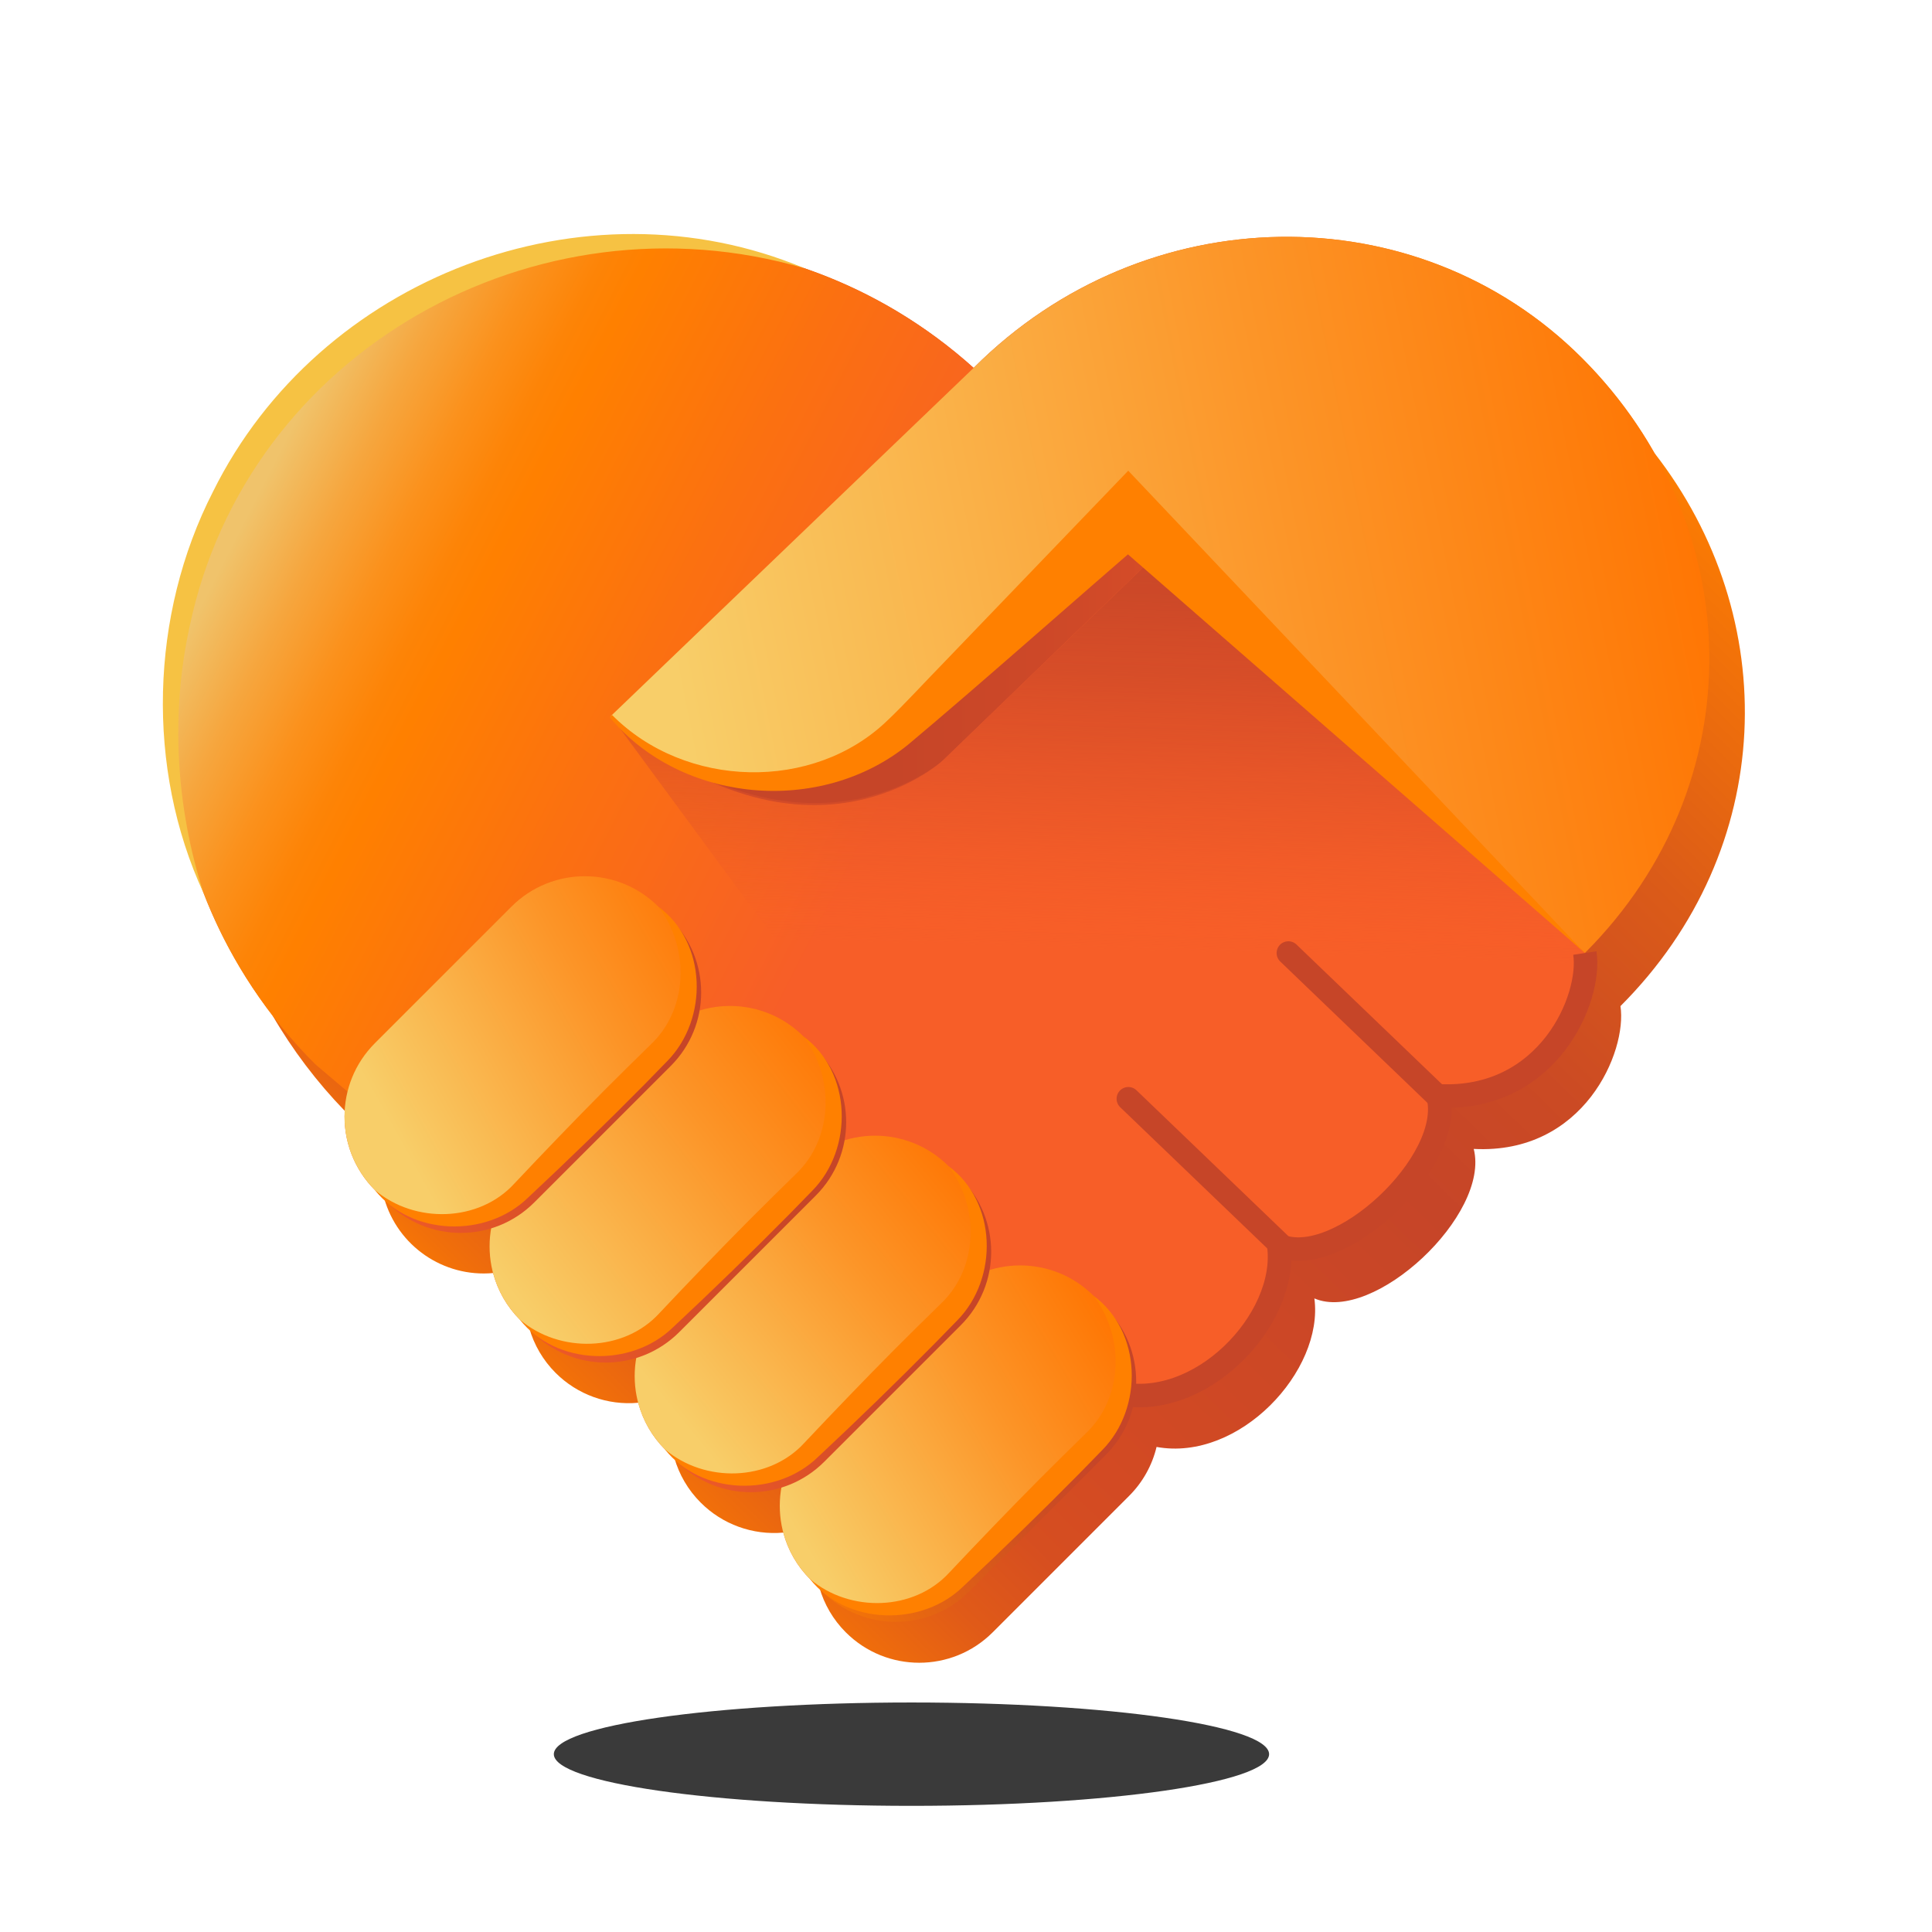
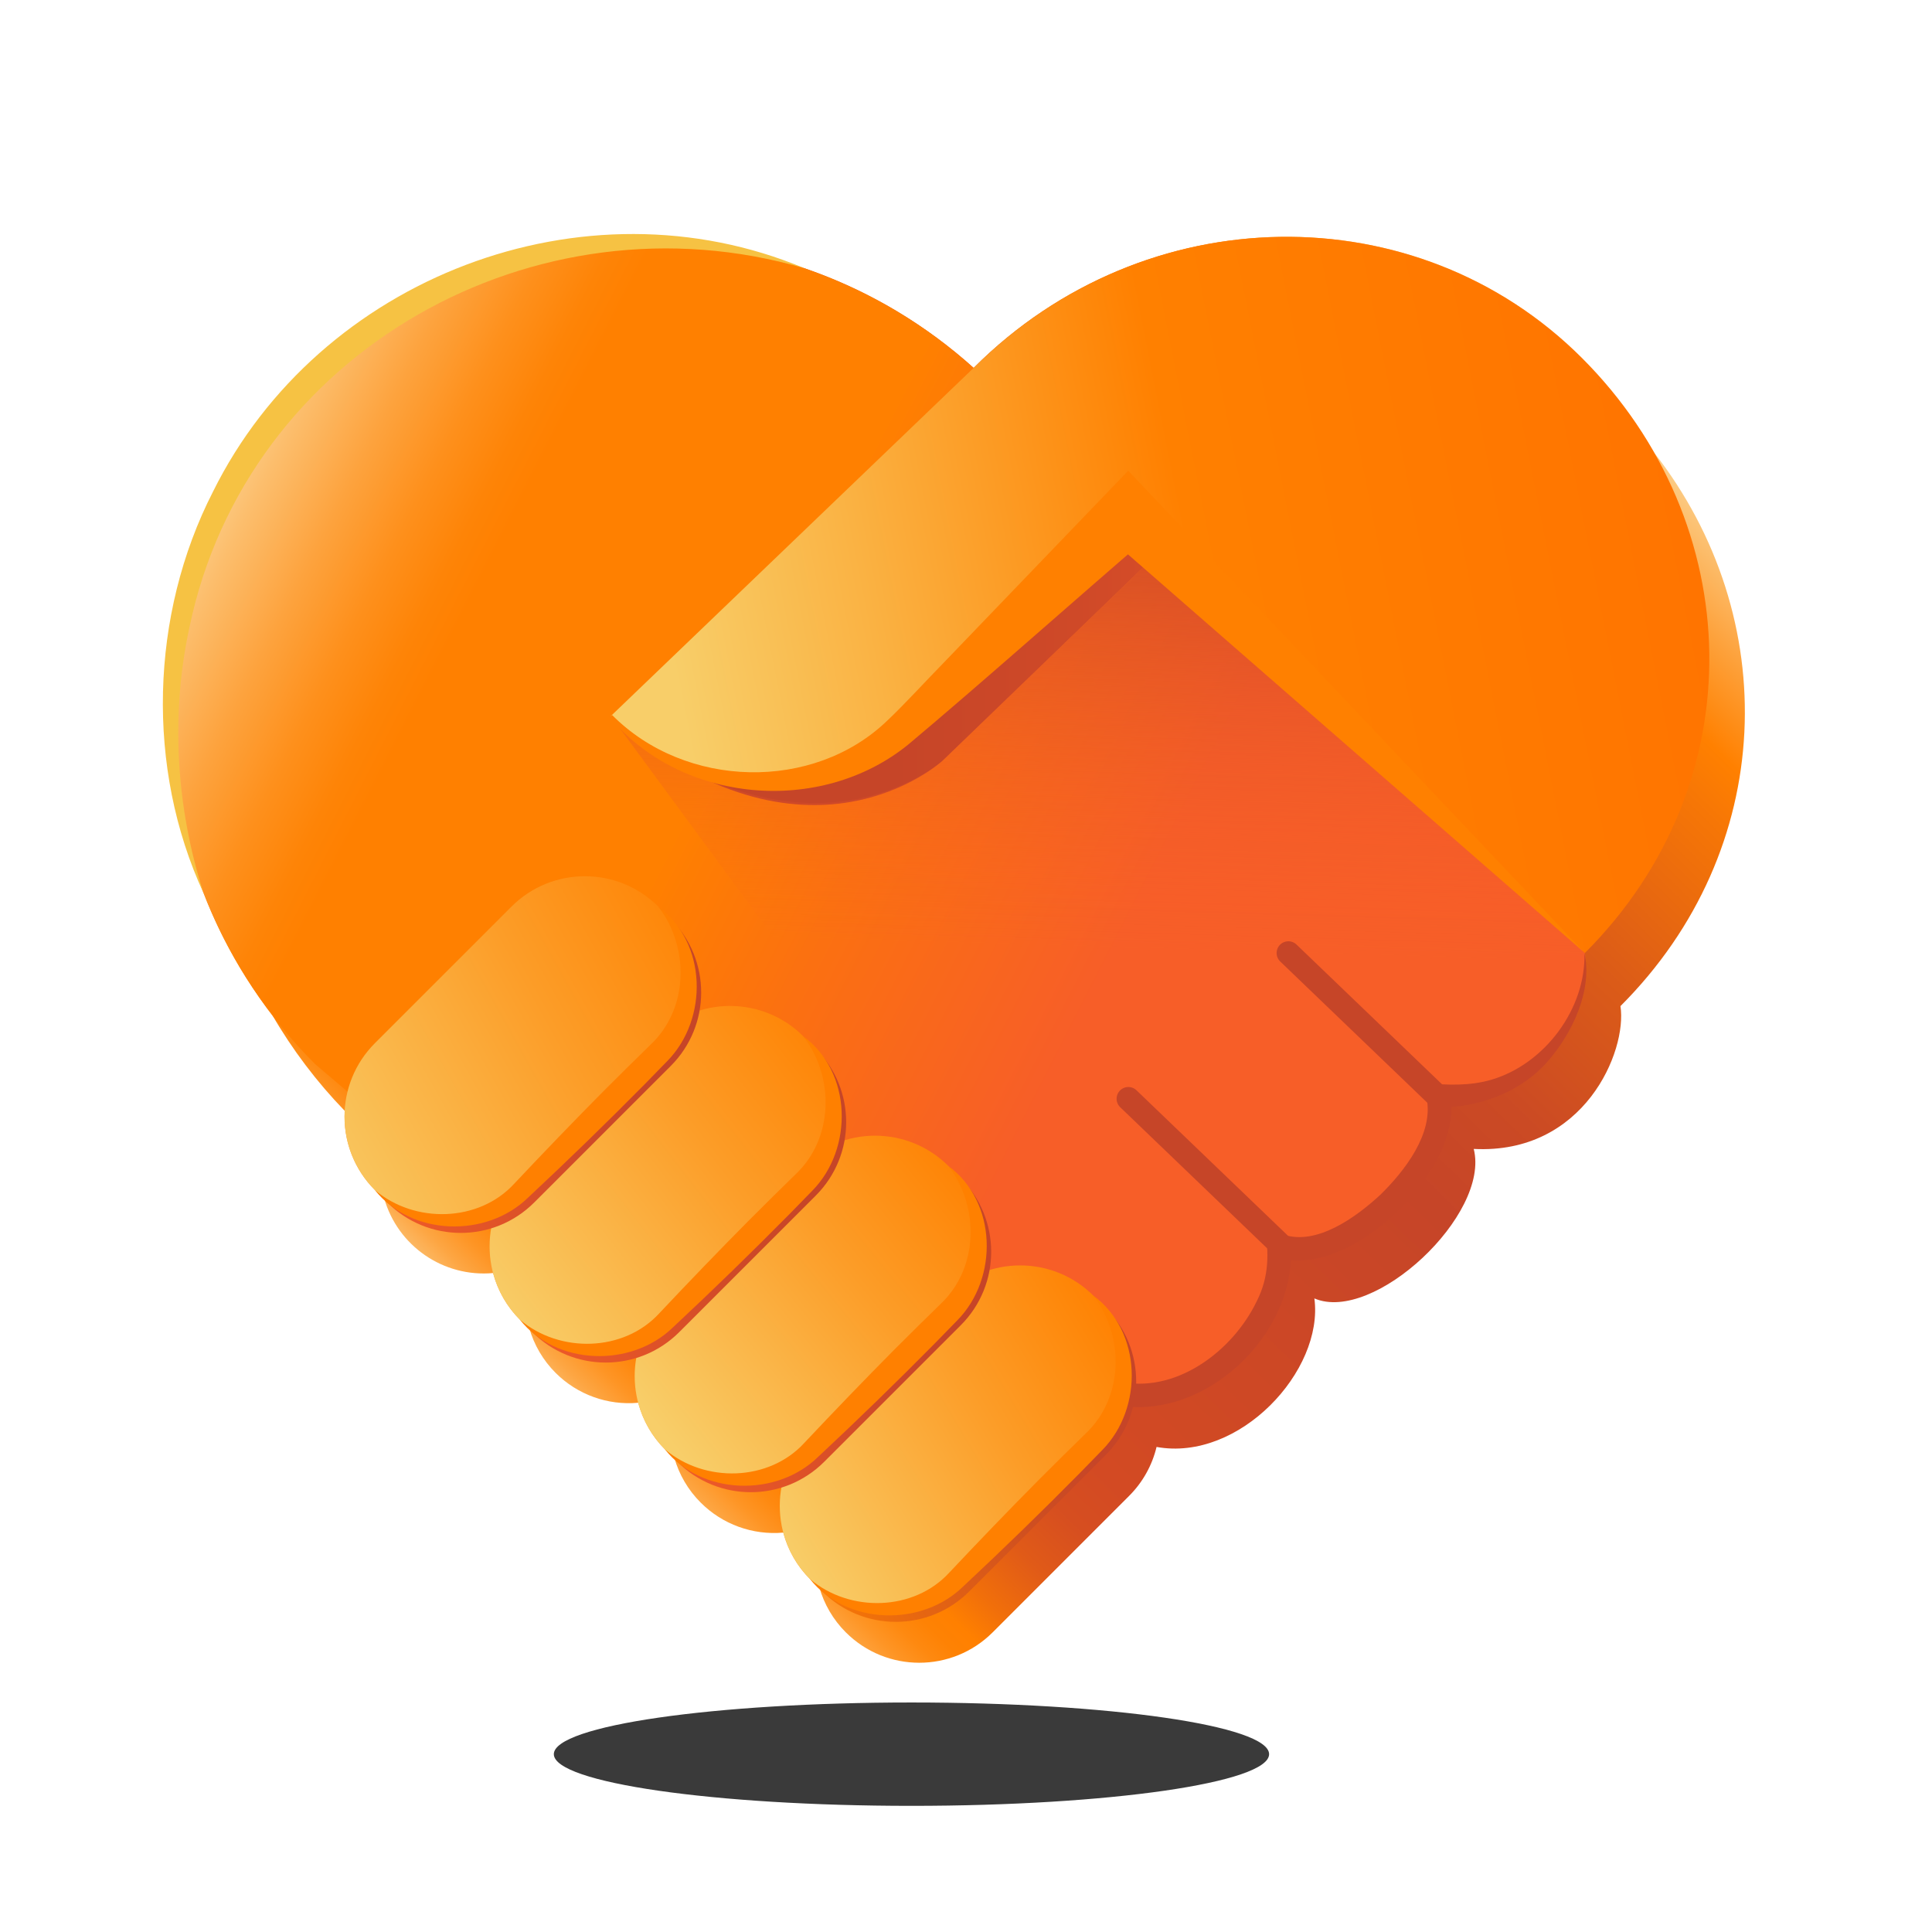
<svg xmlns="http://www.w3.org/2000/svg" xmlns:xlink="http://www.w3.org/1999/xlink" width="200" height="200">
  <defs>
    <linearGradient id="g" x1="102.785" y1="119.732" x2="68.088" y2="147.923" gradientTransform="rotate(45 83.52 135.384)" xlink:href="#a" />
    <linearGradient id="c" x1="41.882" y1="134.488" x2="152.623" y2="20.856" gradientUnits="userSpaceOnUse">
-       <stop offset="0" stop-color="#ff8000" />
-       <stop offset=".041" stop-color="#f16f0a" />
-       <stop offset=".108" stop-color="#e05a18" />
-       <stop offset=".174" stop-color="#d64e20" />
+       <stop offset=".002" stop-color="#fbe7b4" />
+       <stop offset=".011" stop-color="#fbd696" />
+       <stop offset=".026" stop-color="#fcbb68" />
+       <stop offset=".041" stop-color="#fda643" />
+       <stop offset=".057" stop-color="#fe9525" />
+       <stop offset=".072" stop-color="#fe8910" />
+       <stop offset=".086" stop-color="#fe8204" />
+       <stop offset=".1" stop-color="#ff8000" />
+       <stop offset=".124" stop-color="#f16f0a" />
+       <stop offset=".163" stop-color="#e05a18" />
+       <stop offset=".201" stop-color="#d64e20" />
      <stop offset=".237" stop-color="#d34a23" />
      <stop offset=".513" stop-color="#c64528" />
-       <stop offset=".622" stop-color="#cb4a24" />
-       <stop offset=".767" stop-color="#db5b18" />
-       <stop offset=".93" stop-color="#f67606" />
-       <stop offset=".977" stop-color="#ff8000" />
+       <stop offset=".593" stop-color="#cb4a24" />
+       <stop offset=".699" stop-color="#db5b18" />
+       <stop offset=".819" stop-color="#f67606" />
+       <stop offset=".854" stop-color="#ff8000" />
+       <stop offset=".907" stop-color="#fda33e" />
+       <stop offset="1" stop-color="#fbe7b4" />
    </linearGradient>
    <linearGradient id="b" x1="63.234" y1="75.955" x2="164.065" y2="75.955" gradientUnits="userSpaceOnUse">
      <stop offset=".29" stop-color="#c64528" />
      <stop offset=".479" stop-color="#cf4928" />
      <stop offset=".786" stop-color="#e75628" />
      <stop offset=".947" stop-color="#f75e28" />
    </linearGradient>
-     <linearGradient id="a" x1="182.796" y1="54.365" x2="64.827" y2="77.785" gradientUnits="userSpaceOnUse">
+     <linearGradient id="e" x1="182.796" y1="54.365" x2="64.827" y2="77.785" gradientUnits="userSpaceOnUse">
      <stop offset=".029" stop-color="#ff7300" />
-       <stop offset=".402" stop-color="#fc9528" />
+       <stop offset=".49" stop-color="#ff8000" />
+       <stop offset=".776" stop-color="#fab344" />
      <stop offset=".946" stop-color="#f8ce69" />
    </linearGradient>
-     <linearGradient id="e" x1="114.792" y1="48.486" x2="113.084" y2="105.133" gradientUnits="userSpaceOnUse">
-       <stop offset=".003" stop-color="#c64528" />
-       <stop offset=".118" stop-color="#c74528" stop-opacity=".978" />
-       <stop offset=".242" stop-color="#ca4728" stop-opacity=".912" />
-       <stop offset=".372" stop-color="#cf4928" stop-opacity=".802" />
-       <stop offset=".504" stop-color="#d74d28" stop-opacity=".649" />
-       <stop offset=".639" stop-color="#e05228" stop-opacity=".452" />
-       <stop offset=".774" stop-color="#ec5828" stop-opacity=".214" />
+     <linearGradient id="f" x1="114.792" y1="48.486" x2="113.084" y2="105.133" gradientUnits="userSpaceOnUse">
+       <stop offset=".005" stop-color="#c64528" />
+       <stop offset=".287" stop-color="#d84e28" stop-opacity=".63" />
+       <stop offset=".569" stop-color="#e85628" stop-opacity=".292" />
+       <stop offset=".775" stop-color="#f35b28" stop-opacity=".081" />
      <stop offset=".88" stop-color="#f75e28" stop-opacity="0" />
    </linearGradient>
-     <linearGradient id="f" x1="118.451" y1="137.048" x2="80.284" y2="159.601" gradientTransform="rotate(45 98.54 148.814)" xlink:href="#a" />
+     <linearGradient id="a" x1="118.451" y1="137.048" x2="80.284" y2="159.601" gradientTransform="rotate(45 98.54 148.814)" gradientUnits="userSpaceOnUse">
+       <stop offset=".028" stop-color="#ff8000" />
+       <stop offset=".422" stop-color="#fc9d28" />
+       <stop offset=".997" stop-color="#f8ce69" />
+     </linearGradient>
    <linearGradient id="d" x1="154.352" y1="128.611" x2="12.492" y2="56.162" gradientUnits="userSpaceOnUse">
-       <stop offset=".479" stop-color="#f75e28" />
-       <stop offset=".657" stop-color="#fb7011" />
+       <stop offset=".303" stop-color="#f75e28" />
+       <stop offset=".475" stop-color="#fb7011" />
+       <stop offset=".594" stop-color="#ff8000" />
      <stop offset=".78" stop-color="#ff8000" />
-       <stop offset=".805" stop-color="#fd8407" />
-       <stop offset=".842" stop-color="#fb911c" />
-       <stop offset=".886" stop-color="#f6a63e" />
-       <stop offset=".935" stop-color="#f0c36b" />
+       <stop offset=".804" stop-color="#fe8407" />
+       <stop offset=".841" stop-color="#fe901c" />
+       <stop offset=".885" stop-color="#fda33e" />
+       <stop offset=".936" stop-color="#fcbe6d" />
+       <stop offset=".991" stop-color="#fbe0a9" />
+       <stop offset="1" stop-color="#fbe7b4" />
    </linearGradient>
    <linearGradient id="h" x1="89.11" y1="106.029" x2="50.944" y2="135.521" gradientTransform="rotate(45 68.5 121.955)" xlink:href="#a" />
-     <linearGradient id="i" x1="77.376" y1="95.274" x2="29.667" y2="121.73" gradientTransform="rotate(45 53.48 108.525)" gradientUnits="userSpaceOnUse">
-       <stop offset=".029" stop-color="#ff7300" />
-       <stop offset=".335" stop-color="#fc9528" />
-       <stop offset=".781" stop-color="#f8ce69" />
-     </linearGradient>
+     <linearGradient id="i" x1="77.376" y1="95.274" x2="29.667" y2="121.73" gradientTransform="rotate(45 53.48 108.525)" xlink:href="#a" />
    <linearGradient id="j" x1="80.139" y1="99.196" x2="32.335" y2="125.706" xlink:href="#b" />
    <linearGradient id="k" x1="95.151" y1="112.617" x2="47.346" y2="139.127" xlink:href="#b" />
    <linearGradient id="l" x1="110.162" y1="126.038" x2="62.357" y2="152.548" xlink:href="#b" />
    <linearGradient id="m" x1="125.173" y1="139.459" x2="77.369" y2="165.969" gradientUnits="userSpaceOnUse">
      <stop offset=".29" stop-color="#c64528" />
      <stop offset=".455" stop-color="#ce4e21" />
      <stop offset=".723" stop-color="#e66611" />
      <stop offset=".948" stop-color="#ff8000" />
    </linearGradient>
  </defs>
  <ellipse cx="94.355" cy="181.591" rx="37.022" ry="5.35" fill="#090909" opacity=".8" />
  <path d="M171.225 46.842a45.986 45.986 0 0 0-7.464-9.78c-17.106-17.106-45.28-16.665-62.928.983l-.044.042C81 20.288 50.767 20.661 32.034 39.395 14.24 57.187 13.02 85.345 28.19 105.086A51.236 51.236 0 0 0 35.69 115a10.7 10.7 0 0 0 3.12 8.196c.305.304.627.58.957.84a10.707 10.707 0 0 0 11.28 7.749 10.684 10.684 0 0 0 2.784 4.84c.303.304.624.577.953.837a10.684 10.684 0 0 0 2.732 4.657 10.704 10.704 0 0 0 8.555 3.094 10.658 10.658 0 0 0 2.78 4.842c.302.303.623.576.95.835a10.665 10.665 0 0 0 2.735 4.659 10.728 10.728 0 0 0 8.552 3.106 10.681 10.681 0 0 0 2.782 4.83c.303.302.623.577.95.836a10.683 10.683 0 0 0 2.736 4.657c4.199 4.199 11.007 4.199 15.206 0l14.133-14.133a10.683 10.683 0 0 0 2.832-5.058c8.572 1.557 17.338-7.897 16.337-15.375 6.122 2.63 18.23-8.665 16.496-15.476 11.421.595 15.903-10.104 15.19-14.784 16.238-16.237 16.807-40.25 3.475-57.31z" fill="url(#c)" />
  <path d="M102.793 39.982c-19.702-19.702-51.382-19.965-70.76-.587-19.377 19.377-19.114 51.057.588 70.76l63.2 53.676s16.299-13.88 19.555-19.677c8.777 2.192 18.03-7.565 17.002-15.236 6.122 2.629 18.231-8.665 16.496-15.476 11.421.594 15.903-10.104 15.19-14.784-1.877-2.404-61.271-58.676-61.271-58.676z" fill="url(#d)" />
  <path d="M63.234 74.126s12.777 14.9 30.68.869l22.864-21.743 47.287 45.406-43.737-41.838-22.761 21.94S83.52 91.677 63.234 74.127z" fill="url(#b)" />
-   <path d="M164.065 98.657c17.648-17.648 16.801-44.49-.304-61.595-17.106-17.106-45.28-16.665-62.928.983l-37.6 36.081c8.216 8.75 21.983 9.14 30.68.869l22.865-21.743 47.287 45.406z" fill="url(#a)" />
-   <path d="m164.065 98.657-44.46-41.141-22.038 21.245S83.52 91.194 63.234 74.126l19.138 26.031s40.646 48.468 81.693-1.5z" fill="url(#e)" />
+   <path d="M164.065 98.657c17.648-17.648 16.801-44.49-.304-61.595-17.106-17.106-45.28-16.665-62.928.983l-37.6 36.081c8.216 8.75 21.983 9.14 30.68.869l22.865-21.743 47.287 45.406z" fill="url(#e)" />
+   <path d="m164.065 98.657-44.46-41.141-22.038 21.245S83.52 91.194 63.234 74.126l19.138 26.031s40.646 48.468 81.693-1.5z" fill="url(#f)" />
  <path d="M63.357 74.01c7.595 7.662 20.88 7.97 28.522.56 1.601-1.498 4.06-4.175 5.665-5.812l17.08-17.772 2.17-2.259 2.15 2.27 45.12 47.66-49.451-43.15 4.32.01c-7.26 6.232-17.68 15.503-24.926 21.57-9.117 7.387-23.504 6.062-30.897-2.846l.247-.23z" fill="#ff8000" />
-   <path d="M115.376 144.154c8.777 2.192 18.03-7.565 17.002-15.236 6.122 2.629 18.231-8.666 16.496-15.476 11.421.594 15.903-10.104 15.19-14.785" fill="none" stroke="#c64528" stroke-miterlimit="10" stroke-width="2.433" />
-   <rect x="77.794" y="138.062" width="41.492" height="21.504" rx="10.752" ry="10.752" transform="rotate(-45 98.54 148.814)" fill="url(#f)" />
+   <path d="M115.67 142.974c5.95 1.419 11.92-3.059 14.421-8.258 1.3-2.54 1.288-5.074.823-7.73l1.945.814c3.418 1.17 7.492-1.766 10.031-4.114 2.554-2.497 5.498-6.333 4.806-9.944l-.172-1.626c2.298.226 4.692.312 6.927-.363 5.468-1.637 9.723-7.32 9.57-13.089.852 3.79-1.21 8.26-3.81 11.215-2.808 3.222-7.161 4.794-11.4 4.777.001.004 1.245-1.527 1.243-1.511 1.85 7.64-10.57 19.818-18.155 16.891l1.685-1.28c.853 9.36-9.193 18.79-18.503 16.579l.59-2.361z" fill="#c64528" />
+   <rect x="77.794" y="138.062" width="41.492" height="21.504" rx="10.752" ry="10.752" transform="rotate(-45 98.54 148.814)" fill="url(#a)" />
  <rect x="62.774" y="124.632" width="41.492" height="21.504" rx="10.752" ry="10.752" transform="rotate(-45 83.52 135.384)" fill="url(#g)" />
  <rect x="47.754" y="111.203" width="41.492" height="21.504" rx="10.752" ry="10.752" transform="rotate(-45 68.5 121.955)" fill="url(#h)" />
  <rect x="32.734" y="97.773" width="41.492" height="21.504" rx="10.752" ry="10.752" transform="rotate(-45 53.48 108.525)" fill="url(#i)" />
  <path d="M68.15 93.856c4.199 4.199 4.199 11.007 0 15.205l-14.134 14.134c-3.767 3.767-9.633 4.154-13.832 1.163-.482-.344-.941-.731-1.373-1.163l1.285 1.285c4.2 4.2 11.007 4.2 15.206 0l14.133-14.133c4.2-4.199 4.2-11.007 0-15.206l-1.285-1.285z" fill="url(#j)" />
  <path d="M83.16 107.277c4.2 4.199 4.2 11.006 0 15.205l-14.132 14.134c-3.767 3.767-9.634 4.154-13.833 1.162-.481-.343-.941-.73-1.373-1.162l1.286 1.285c4.198 4.2 11.006 4.2 15.205 0l14.134-14.133c4.198-4.199 4.198-11.007 0-15.206l-1.286-1.285z" fill="url(#k)" />
  <path d="M98.172 120.698c4.199 4.199 4.199 11.006 0 15.205l-14.133 14.134c-3.767 3.767-9.634 4.154-13.833 1.162-.481-.343-.94-.73-1.373-1.162l1.286 1.285c4.199 4.2 11.006 4.2 15.205 0l14.134-14.133c4.199-4.199 4.199-11.007 0-15.206l-1.286-1.285z" fill="url(#l)" />
  <path d="M113.183 134.119c4.2 4.198 4.2 11.006 0 15.205L99.05 163.458c-3.767 3.766-9.634 4.154-13.832 1.162-.482-.343-.942-.73-1.374-1.162l1.286 1.285c4.199 4.2 11.007 4.2 15.206 0l14.133-14.133c4.199-4.199 4.199-11.007 0-15.206l-1.286-1.285z" fill="url(#m)" />
  <path fill="none" stroke="#c64528" stroke-linecap="round" stroke-miterlimit="10" stroke-width="2.433" d="m133.371 98.657 15.659 15.036M116.806 113.743l15.658 15.035" />
  <path d="M68.15 93.856c5.038 3.695 5.222 11.625.92 15.992l-2.352 2.412a421.698 421.698 0 0 1-12.052 11.717c-4.322 4.214-12.094 3.98-15.855-.782 4.12 3.5 10.762 3.346 14.429-.667l2.305-2.435c3.093-3.242 6.213-6.457 9.407-9.6l2.391-2.346c3.914-3.683 4.085-10.017.807-14.291zM83.16 107.277c5.04 3.695 5.223 11.625.922 15.992l-2.353 2.412a421.249 421.249 0 0 1-12.052 11.717c-4.322 4.214-12.094 3.98-15.855-.782 4.12 3.499 10.762 3.346 14.429-.667l2.305-2.435c3.093-3.242 6.213-6.457 9.407-9.6l2.392-2.346c3.913-3.683 4.084-10.017.806-14.291zM98.172 120.698c5.039 3.695 5.223 11.625.921 15.992l-2.353 2.411a421.123 421.123 0 0 1-12.052 11.718c-4.322 4.214-12.094 3.98-15.855-.783 4.12 3.5 10.762 3.346 14.43-.667l2.304-2.434c3.093-3.242 6.214-6.457 9.407-9.6l2.392-2.346c3.913-3.683 4.085-10.017.806-14.291zM113.183 134.119c5.039 3.695 5.223 11.625.921 15.992l-2.353 2.411A421.316 421.316 0 0 1 99.7 164.24c-4.322 4.214-12.094 3.98-15.855-.783 4.12 3.5 10.762 3.346 14.43-.667l2.305-2.434c3.093-3.242 6.213-6.457 9.406-9.6l2.392-2.346c3.914-3.683 4.085-10.017.806-14.291z" fill="#ff8000" />
  <path d="M83.285 27.773C55.478 19.65 25.568 36.316 19.61 64.948c-1.948 8.995-1.409 18.542 1.458 27.498-5.964-12.908-5.548-28.793.98-41.547 10.988-22.193 38.4-32.703 61.237-23.126z" fill="#f6c243" />
</svg>
